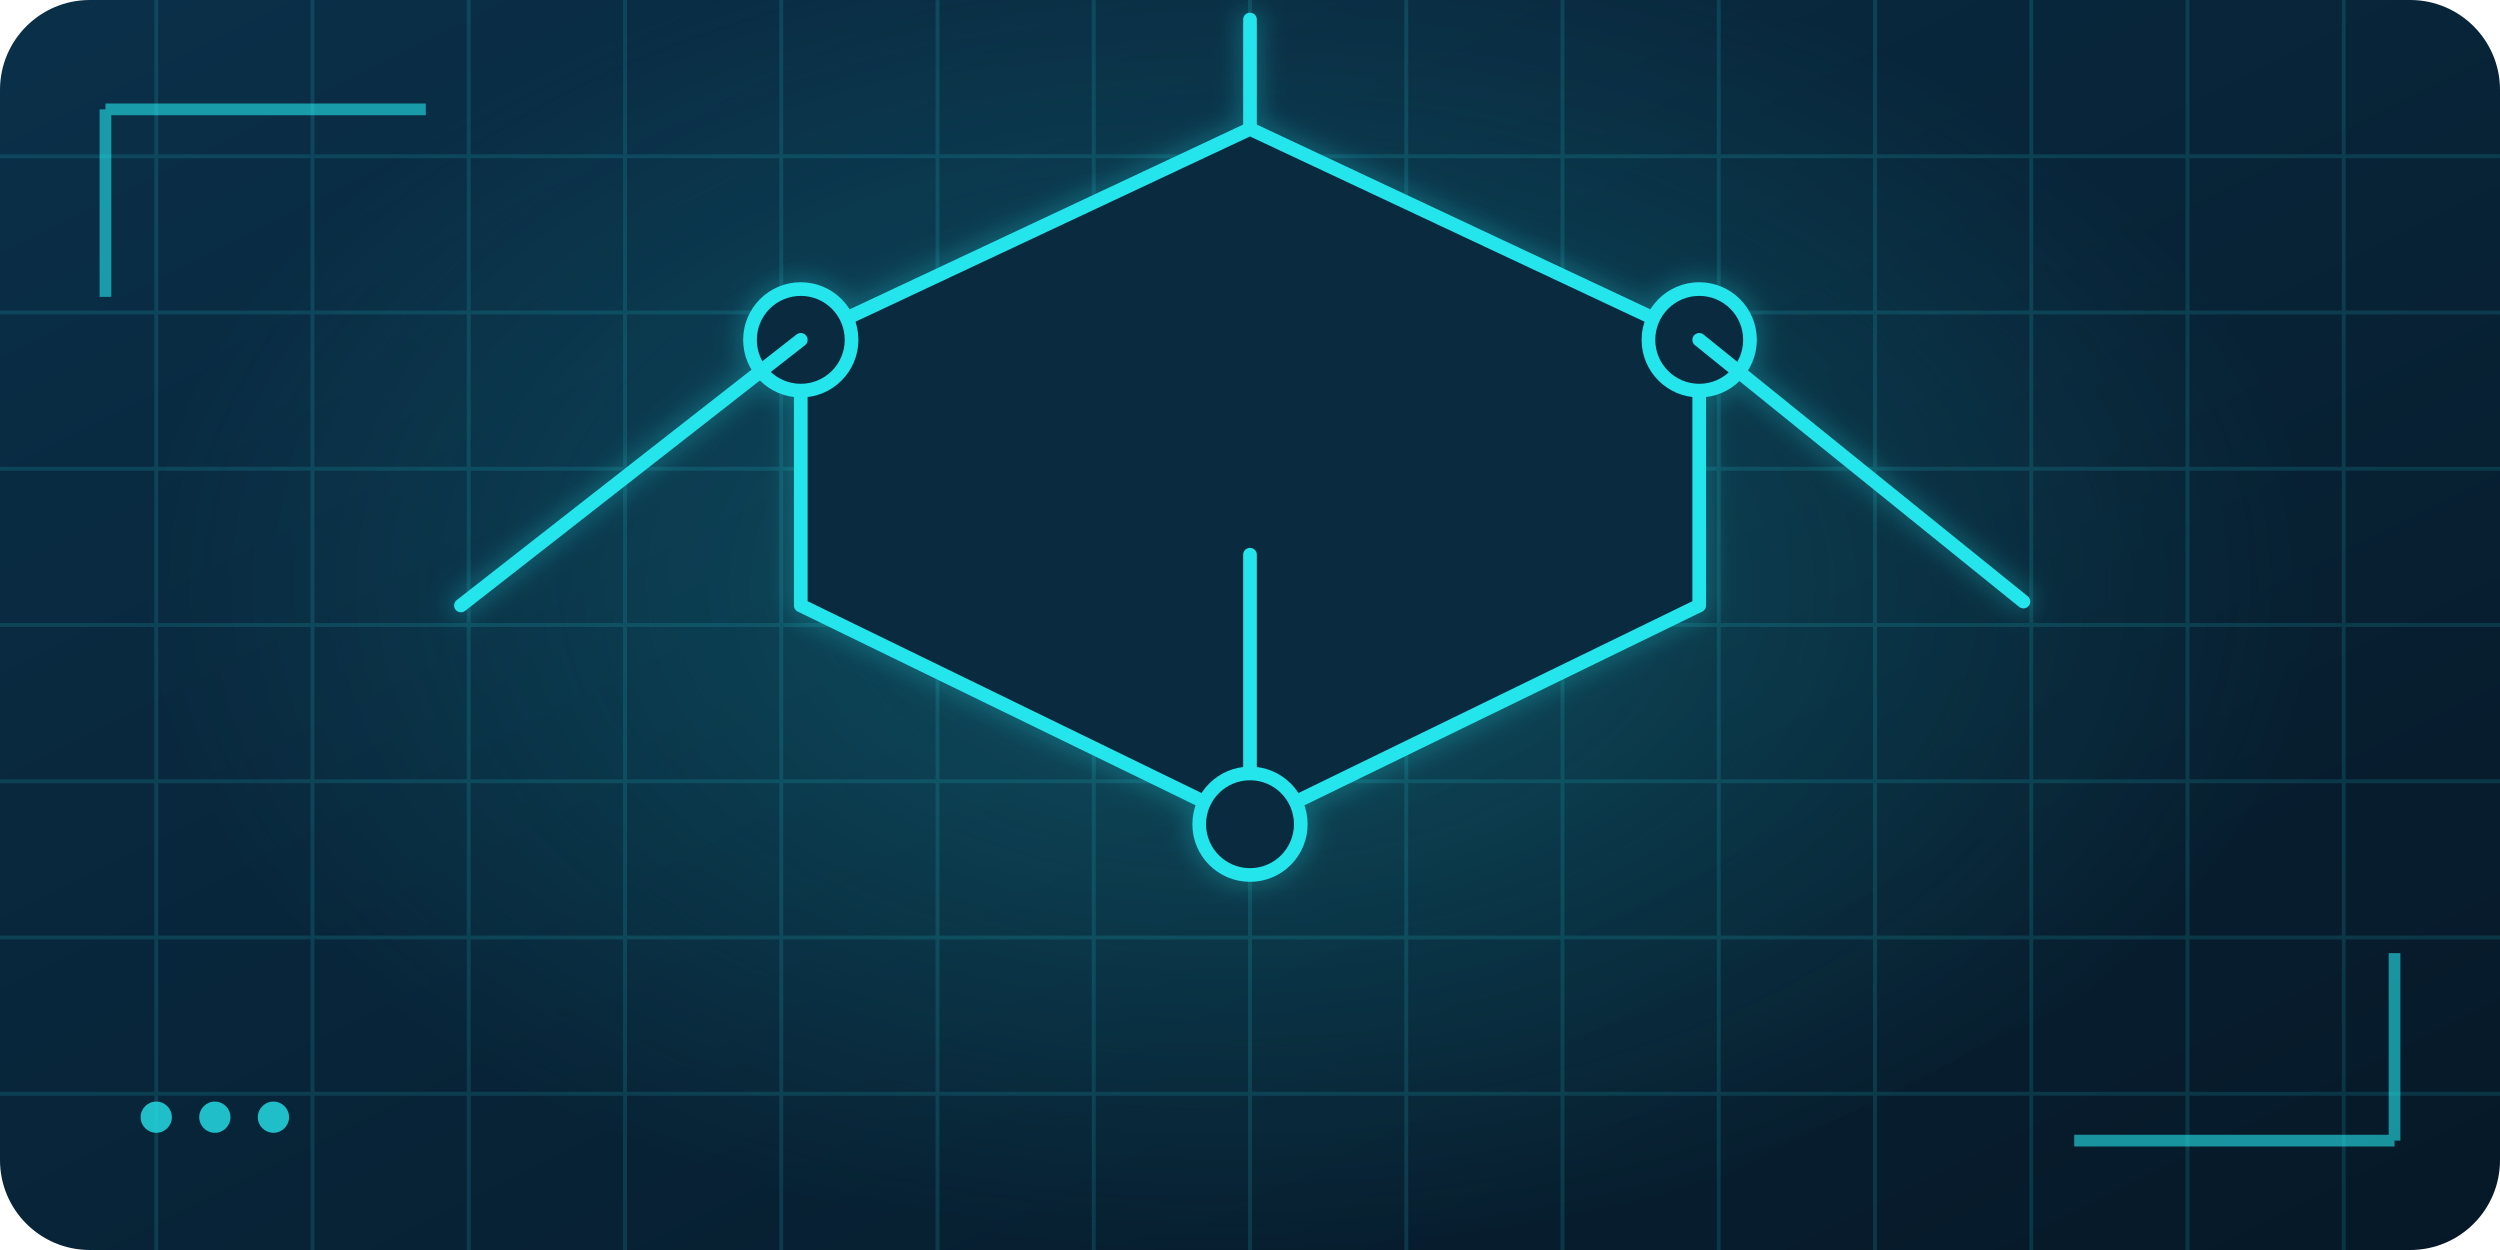
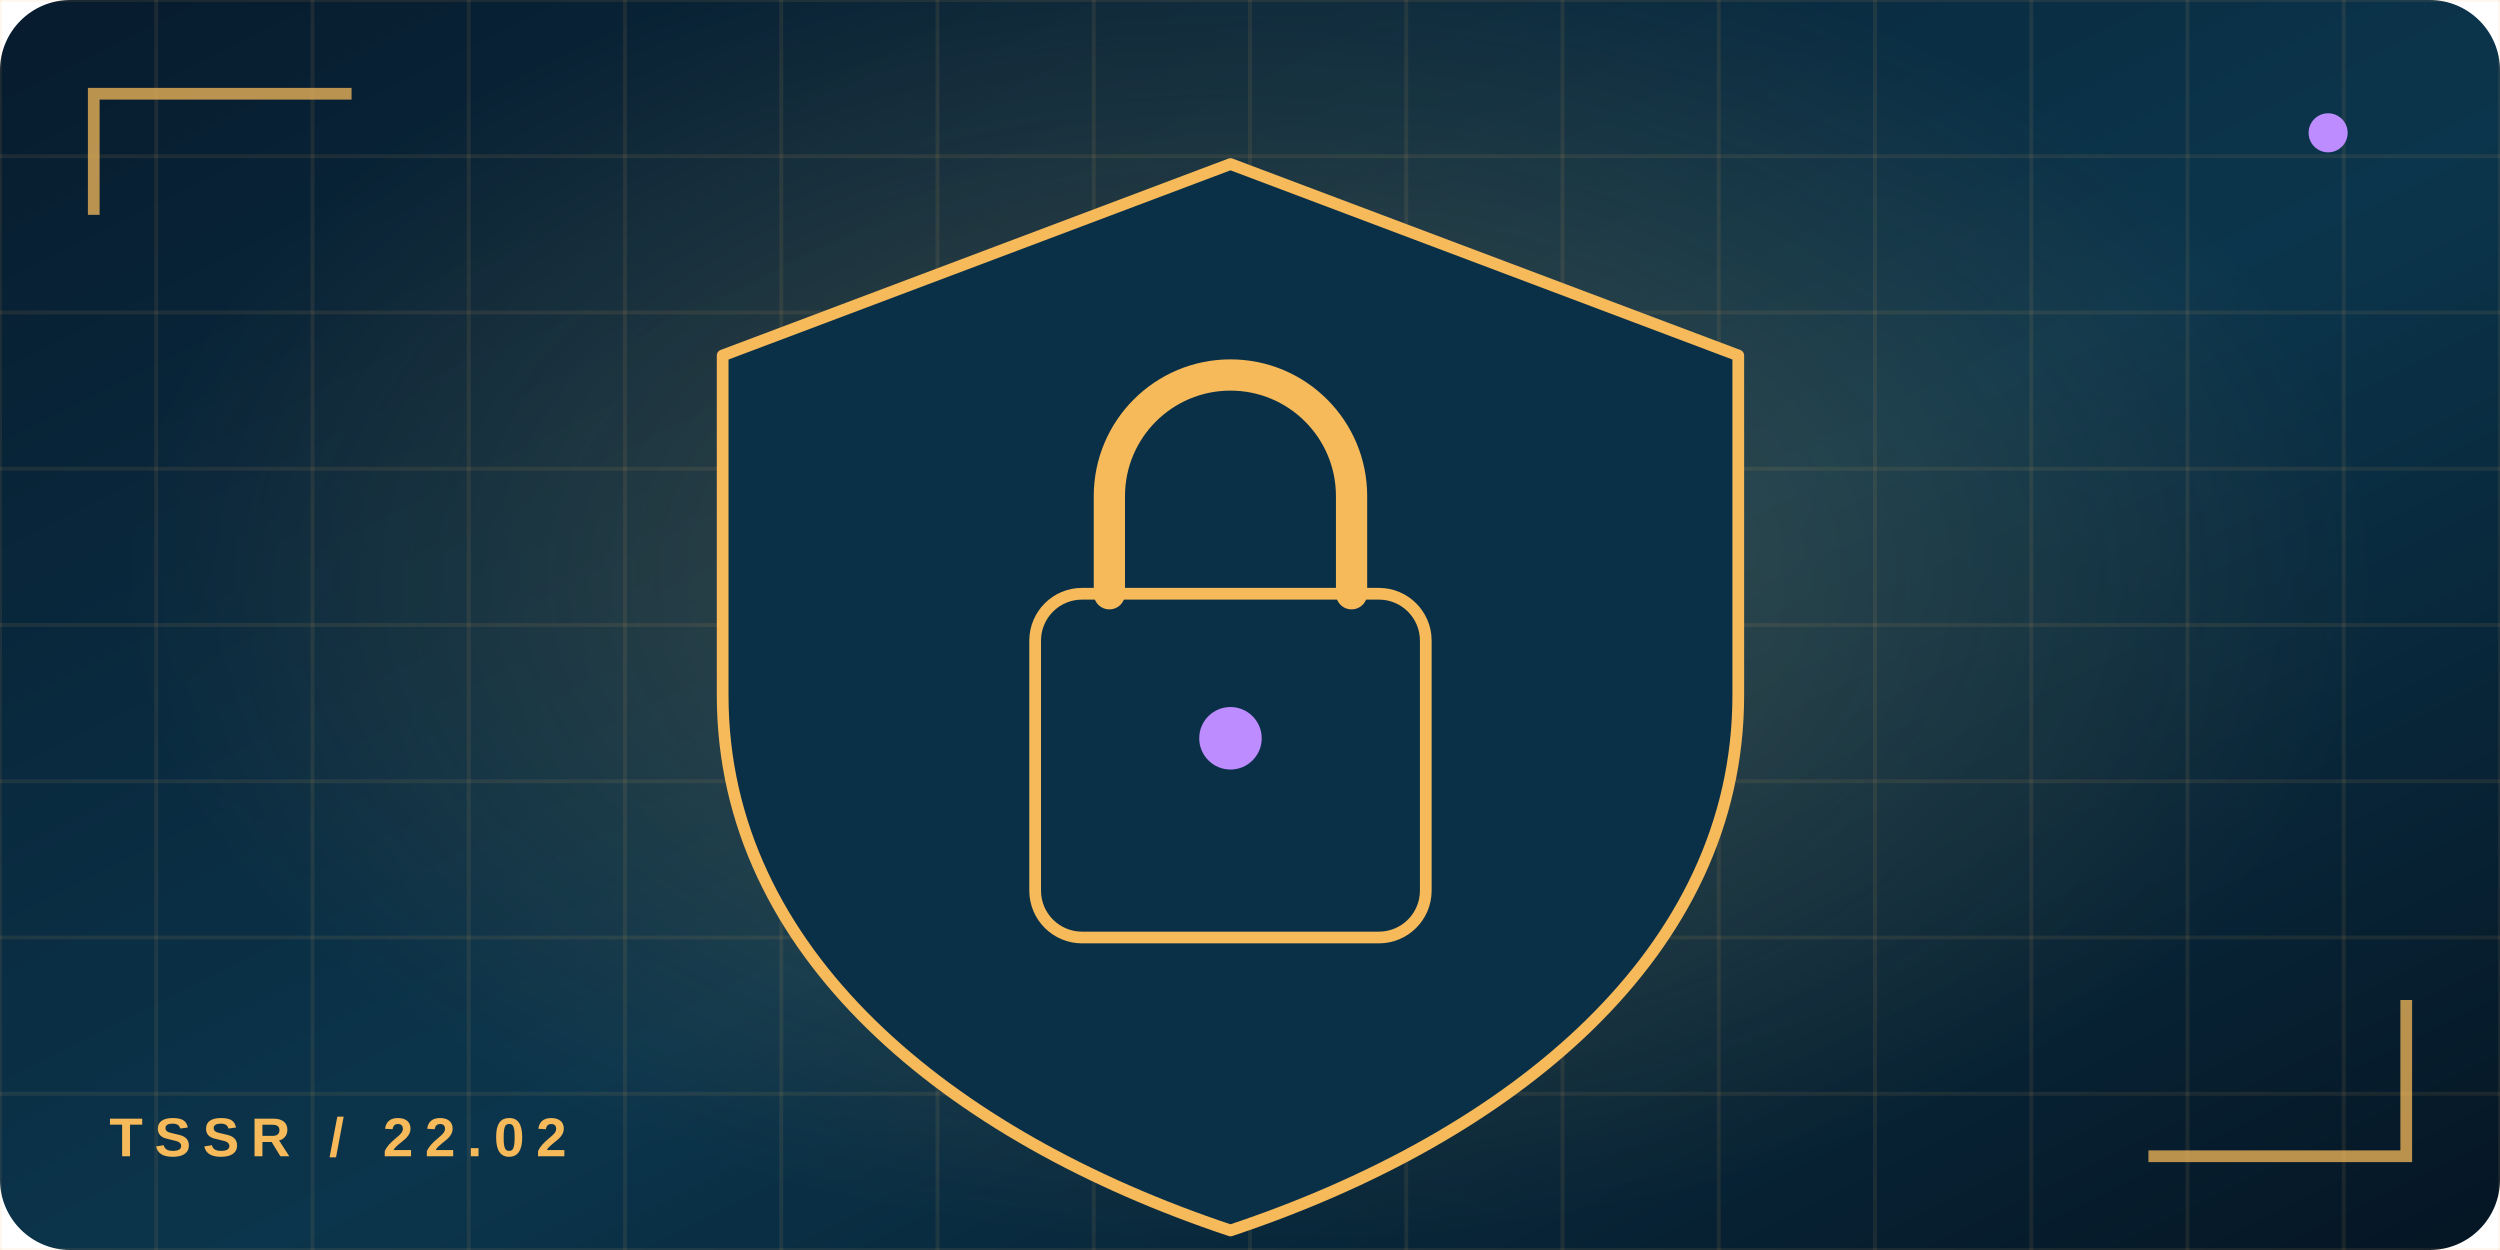
<svg xmlns="http://www.w3.org/2000/svg" viewBox="0 0 640 320" role="img" aria-label="Le pare-feu">
  <defs>
-     <linearGradient id="bg" x2="1" y2="1">
-       <stop stop-color="#0a3049" />
-       <stop offset="1" stop-color="#061827" />
+     <linearGradient id="b" x2="1" y2="1">
+       <stop stop-color="#071b2d" />
+       <stop offset=".55" stop-color="#0b354c" />
+       <stop offset="1" stop-color="#051523" />
    </linearGradient>
-     <radialGradient id="halo">
-       <stop stop-color="#24e5ec" stop-opacity=".23" />
-       <stop offset="1" stop-color="#24e5ec" stop-opacity="0" />
+     <radialGradient id="g">
+       <stop stop-color="#f6ba5a" stop-opacity=".22" />
+       <stop offset="1" stop-color="#f6ba5a" stop-opacity="0" />
    </radialGradient>
-     <filter id="glow">
-       <feGaussianBlur stdDeviation="3" />
-     </filter>
  </defs>
-   <rect width="640" height="320" rx="23" fill="url(#bg)" />
-   <ellipse cx="315" cy="150" rx="280" ry="170" fill="url(#halo)" />
-   <g opacity=".14" stroke="#24e5ec" stroke-width="1">
+   <rect width="640" height="320" rx="18" fill="url(#b)" />
+   <ellipse cx="320" cy="148" rx="290" ry="170" fill="url(#g)" />
+   <g stroke="#f6ba5a" stroke-opacity=".09" stroke-width="1">
+     <path d="M0 0V320" />
    <path d="M40 0V320" />
    <path d="M80 0V320" />
    <path d="M120 0V320" />
    <path d="M160 0V320" />
    <path d="M200 0V320" />
    <path d="M240 0V320" />
    <path d="M280 0V320" />
    <path d="M320 0V320" />
    <path d="M360 0V320" />
    <path d="M400 0V320" />
    <path d="M440 0V320" />
    <path d="M480 0V320" />
    <path d="M520 0V320" />
    <path d="M560 0V320" />
    <path d="M600 0V320" />
+     <path d="M640 0V320" />
+     <path d="M0 0H640" />
    <path d="M0 40H640" />
    <path d="M0 80H640" />
    <path d="M0 120H640" />
    <path d="M0 160H640" />
    <path d="M0 200H640" />
    <path d="M0 240H640" />
    <path d="M0 280H640" />
+     <path d="M0 320H640" />
  </g>
-   <g transform="translate(0,-5)" fill="none" stroke="#24e5ec" stroke-width="6" stroke-linecap="round" stroke-linejoin="round" opacity=".26" filter="url(#glow)">
-     <path d="M205 92L320 38L435 92L320 147Z" />
-     <path d="M205 92v68l115 56 115-56V92" />
-     <path d="M320 147v69" />
-     <circle cx="205" cy="92" r="13" />
-     <circle cx="435" cy="92" r="13" />
-     <circle cx="320" cy="216" r="13" />
-     <path d="M118 160L205 92M435 92l83 67M320 38V10" />
+   <g opacity=".75">
+     <path d="M24 55V24H90M550 296h66v-40" stroke="#f6ba5a" stroke-width="3" fill="none" />
  </g>
-   <g transform="translate(0,-5)" fill="#092a3f" stroke="#24e5ec" stroke-width="3.5" stroke-linecap="round" stroke-linejoin="round">
-     <path d="M205 92L320 38L435 92L320 147Z" />
-     <path d="M205 92v68l115 56 115-56V92" />
-     <path d="M320 147v69" />
-     <circle cx="205" cy="92" r="13" />
-     <circle cx="435" cy="92" r="13" />
-     <circle cx="320" cy="216" r="13" />
-     <path d="M118 160L205 92M435 92l83 67M320 38V10" />
+   <g stroke="#f6ba5a" stroke-width="3" fill="none" stroke-linejoin="round" stroke-linecap="round">
+     <path d="M315 42L445 91v87c0 66-58 113-130 137-72-24-130-71-130-137V91Z" fill="#0a3048" />
+     <rect x="265" y="152" width="100" height="88" rx="12" />
+     <path d="M284 152v-25a31 31 0 0 1 62 0v25" stroke-width="8" />
+     <circle cx="315" cy="189" r="8" fill="#bd8cff" stroke="none" />
  </g>
-   <path d="M27 28h82M27 28v48M613 292h-82M613 292v-48" fill="none" stroke="#24e5ec" stroke-width="3" opacity=".6" />
-   <g fill="#24e5ec" opacity=".8">
-     <circle cx="40" cy="286" r="4" />
-     <circle cx="55" cy="286" r="4" />
-     <circle cx="70" cy="286" r="4" />
-   </g>
+   <text x="28" y="296" fill="#f6ba5a" font-size="14" font-family="Arial,sans-serif" font-weight="bold" letter-spacing="3">TSSR / 22.02</text>
+   <circle cx="596" cy="34" r="5" fill="#bd8cff" />
</svg>
